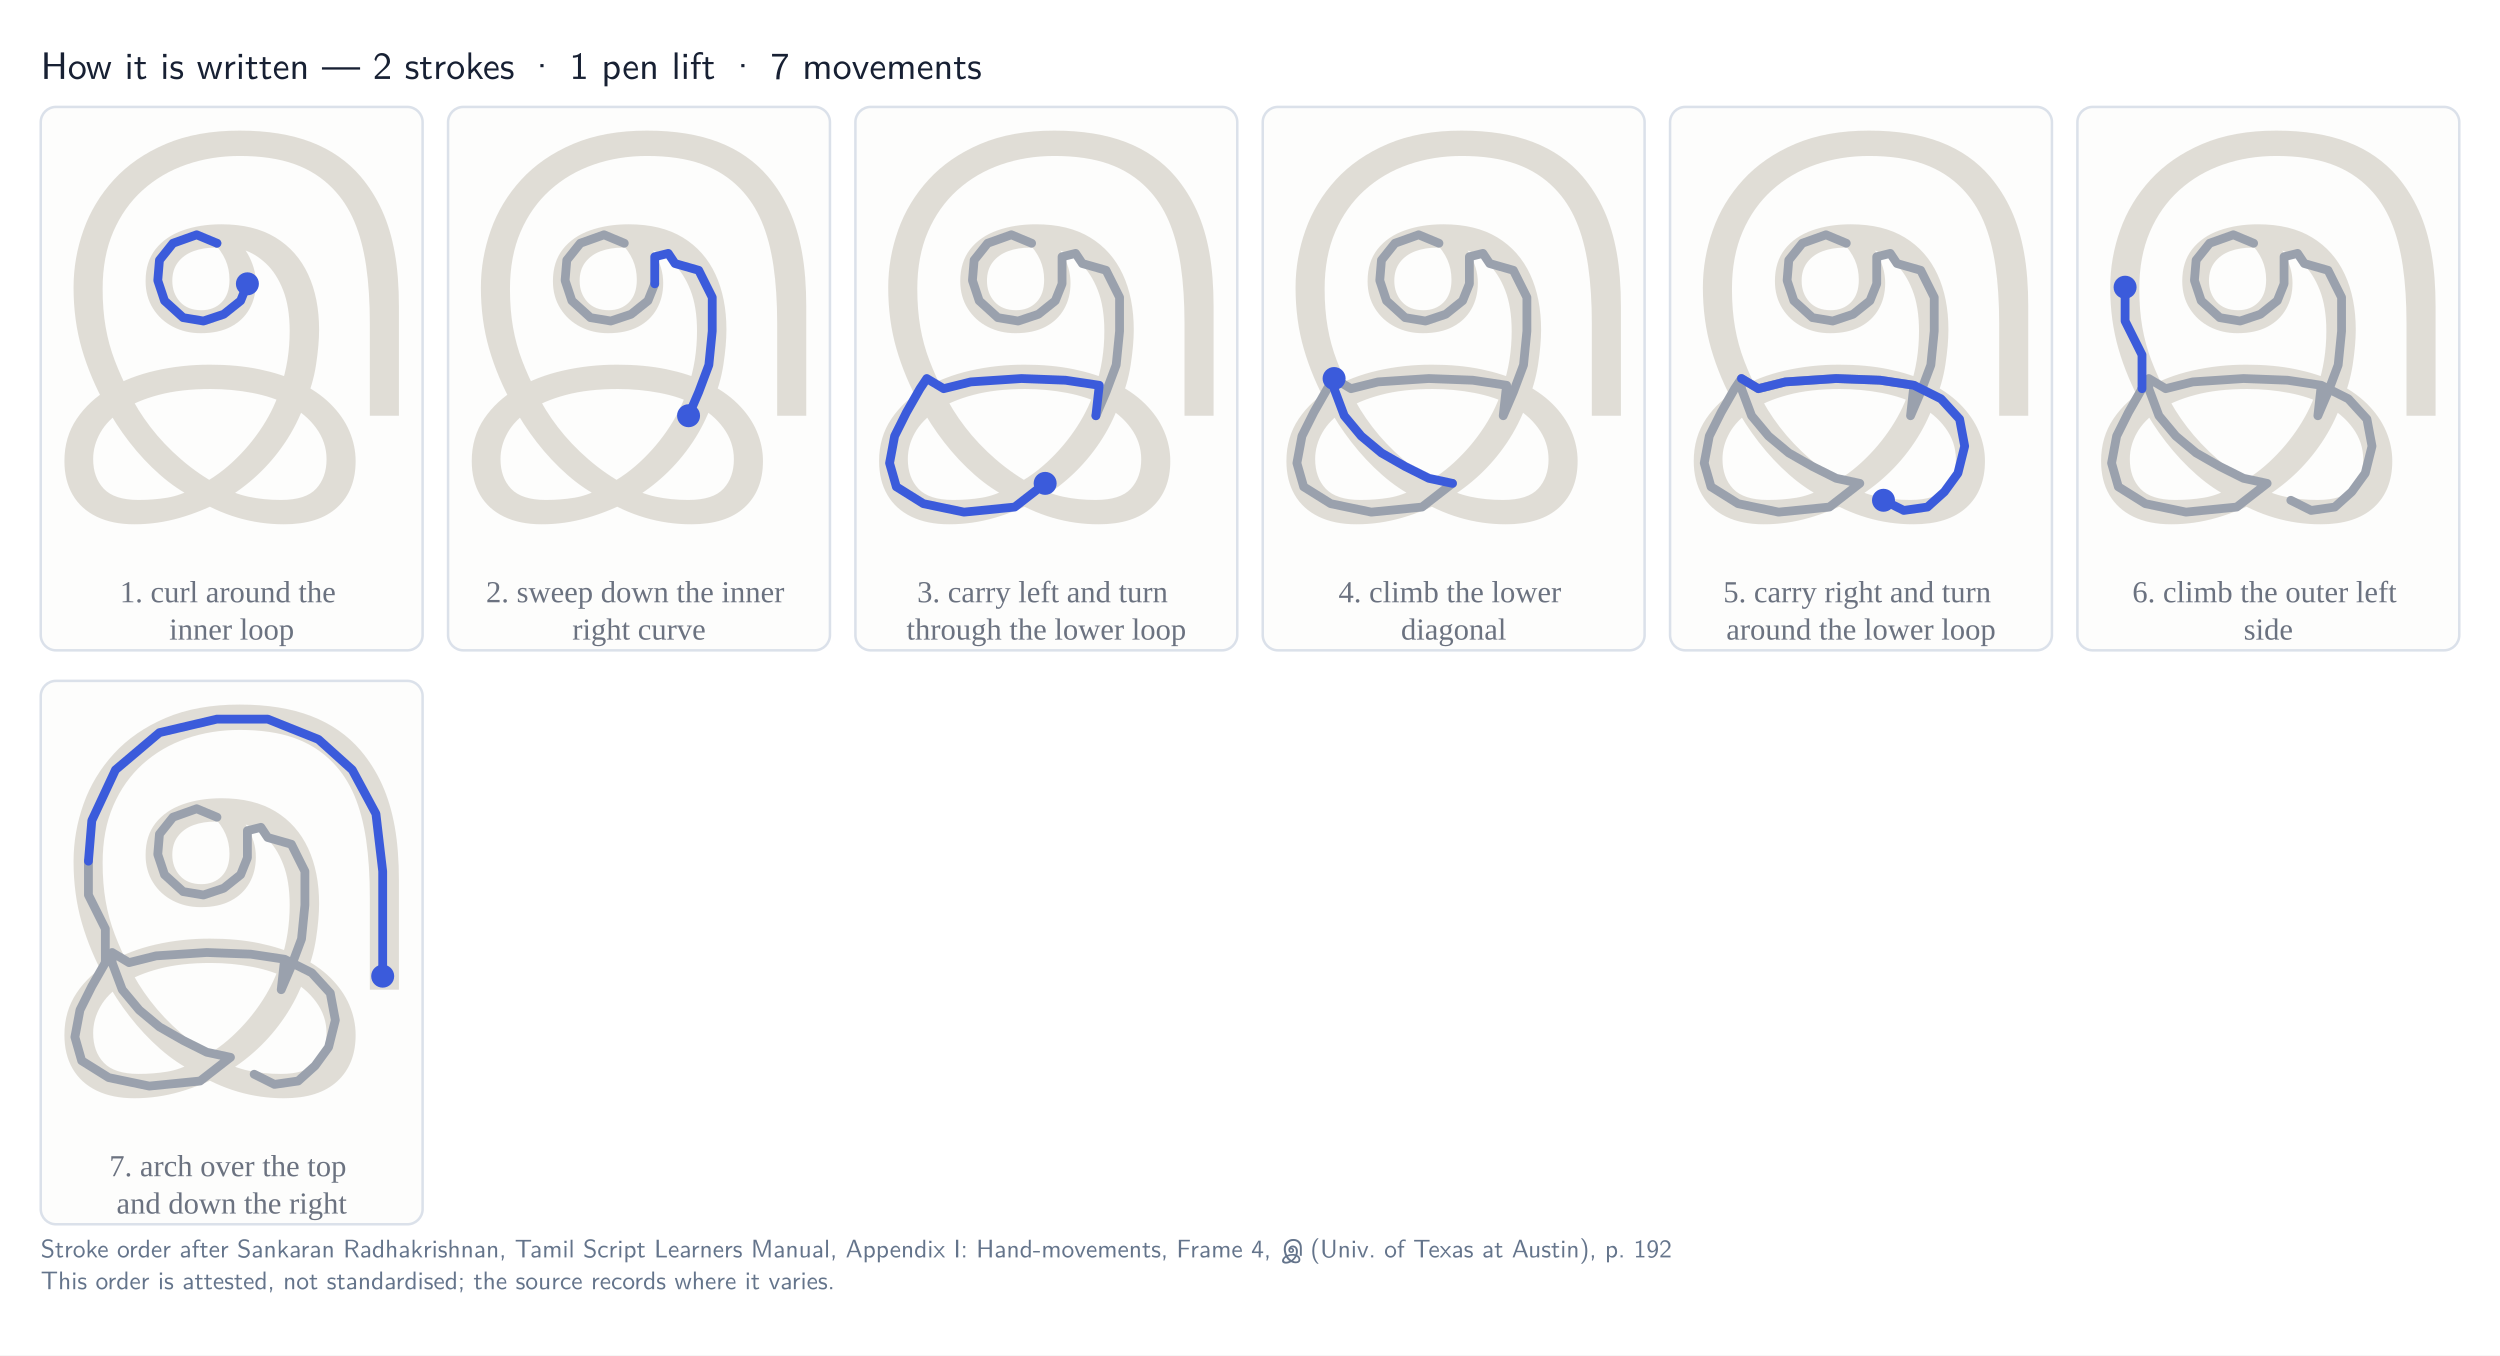
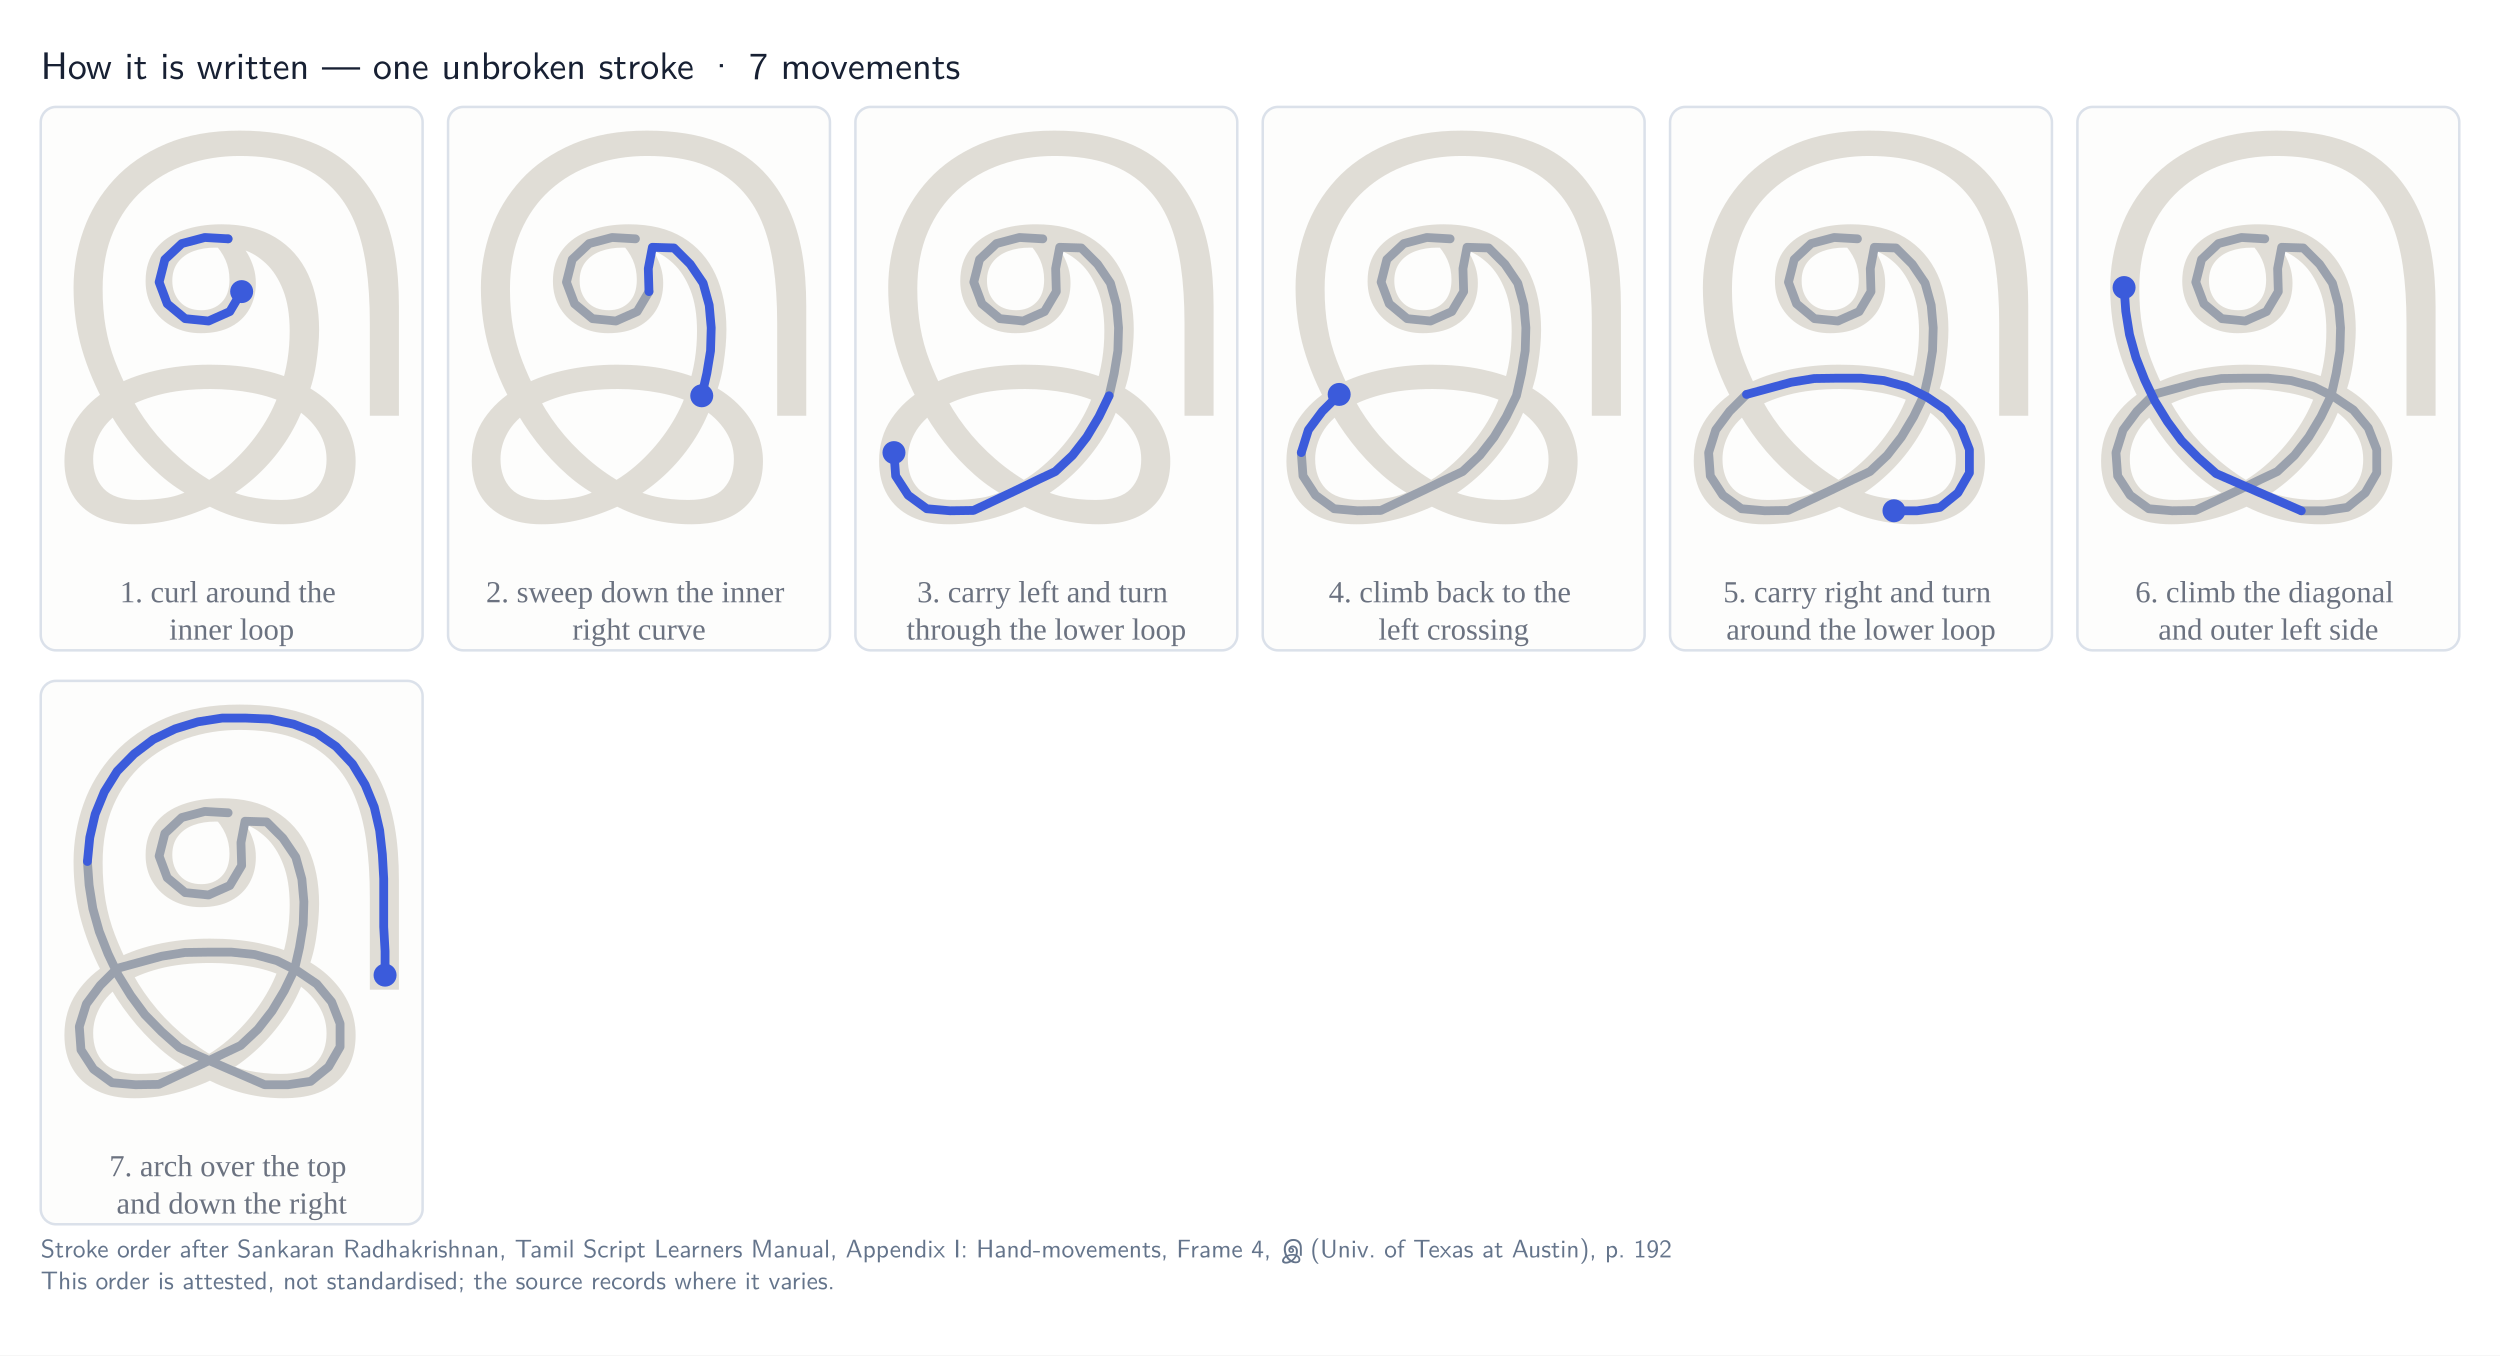
- <svg xmlns="http://www.w3.org/2000/svg" width="982" height="532.4" viewBox="0 0 982 532.4" role="img" aria-label="How to write இ: 2 strokes · 1 pen lift · 7 movements">
+ <svg xmlns="http://www.w3.org/2000/svg" width="982" height="532.4" viewBox="0 0 982 532.4" role="img" aria-label="How to write இ: one unbroken stroke · 7 movements">
  <rect x="0" y="0" width="982" height="532.4" fill="#ffffff" />
-   <text x="16" y="31" font-family="Latin Modern Sans, sans-serif" font-size="15" fill="#172033">How it is written — 2 strokes · 1 pen lift · 7 movements</text>
+   <text x="16" y="31" font-family="Latin Modern Sans, sans-serif" font-size="15" fill="#172033">How it is written — one unbroken stroke · 7 movements</text>
  <rect x="16" y="42" width="150" height="213.45" rx="6" fill="#fdfdfc" stroke="#dbe1ea" stroke-width="1" />
  <svg x="16" y="42" width="150" height="213.45" viewBox="-21 -913 1129 1606.6" preserveAspectRatio="xMidYMid meet" overflow="hidden">
    <g transform="scale(1,-1)">
      <path class="ductus__glyph" d="M256 -321Q191 -321 144.5 -298.5Q98 -276 73.5 -234Q49 -192 49 -134Q49 -63 85.5 -9Q122 45 183 81Q242 116 319 133.5Q396 151 479 151Q559 151 624.5 137.5Q690 124 740 100Q797 73 835 35.5Q873 -2 891.5 -45.5Q910 -89 910 -134Q910 -221 855.5 -271Q801 -321 698 -321Q628 -321 561.5 -301.5Q495 -282 433 -243Q381 -218 332 -175Q283 -132 241.5 -78.5Q200 -25 171 30Q125 113 100.5 197.5Q76 282 76 379Q76 466 105.5 549Q135 632 195.5 698Q256 764 348.5 803.5Q441 843 567 843Q690 843 778.5 809Q867 775 925 707Q963 662 988 607Q1013 552 1025.5 482.5Q1038 413 1038 322L1038 0L952 0L952 272Q952 368 941 443Q930 518 906 574.5Q882 631 843 671Q796 720 729 744Q662 768 567 768Q483 768 409.5 742.5Q336 717 280.5 667Q225 617 193.5 544Q162 471 162 375Q162 313 171 261.5Q180 210 198 163Q216 116 241 67Q264 18 303 -33Q342 -84 394 -129Q446 -174 506 -206Q549 -230 593.5 -239.5Q638 -249 689 -249Q763 -249 793.5 -215.5Q824 -182 824 -129Q824 -78 793 -36Q762 6 713 31Q665 56 604.5 67.5Q544 79 481 79Q393 79 327.5 61.5Q262 44 220 16Q176 -13 155 -50.5Q134 -88 134 -128Q134 -183 165.5 -216Q197 -249 268 -249Q312 -249 352 -242.5Q392 -236 431 -214Q493 -186 545 -138Q597 -90 634.5 -32Q672 26 688 83Q702 124 708.5 165.5Q715 207 715 250Q715 322 695.5 371.5Q676 421 645 450Q614 479 580 490L530 495Q523 496 513.5 496.5Q504 497 495 497Q459 497 430.5 486.5Q402 476 385 454Q368 432 368 399Q368 362 390.5 337Q413 312 454 312Q491 312 514 335.5Q537 359 537 402Q537 434 525 461Q513 488 487 515L567 510Q581 496 591.5 477.5Q602 459 608.5 437.5Q615 416 615 392Q615 349 596 315.5Q577 282 541 263Q505 244 452 244Q407 244 370 263Q333 282 311 317Q289 352 289 398Q289 455 318.5 492.5Q348 530 399 548Q450 566 513 566Q609 566 673 527Q737 488 769.5 418Q802 348 802 254Q802 210 793 151Q784 92 759 35Q737 -26 701.5 -79Q666 -132 620 -175Q574 -218 520 -249Q456 -283 390 -302Q324 -321 256 -321Z" fill="#e0ddd6" fill-rule="nonzero" />
-       <path class="ductus__done" d="M500 510 L500 510" fill="none" stroke="#9aa1ad" stroke-width="26" stroke-linecap="round" stroke-linejoin="round" />
-       <path class="ductus__pen" d="M500 510 L440 535 L370 510 L330 460 L325 400 L345 340 L400 290 L460 280 L520 300 L570 340 L590 390" fill="none" stroke="#3b5bdb" stroke-width="26" stroke-linecap="round" stroke-linejoin="round" />
-       <circle class="ductus__tip" cx="590" cy="390" r="34" fill="#3b5bdb" />
+       <path class="ductus__done" d="M533 523 L533 523" fill="none" stroke="#9aa1ad" stroke-width="26" stroke-linecap="round" stroke-linejoin="round" />
+       <path class="ductus__pen" d="M533 523 L464 527 L396 509 L346 462 L329 395 L353 331 L406 287 L475 280 L538 308 L573 367" fill="none" stroke="#3b5bdb" stroke-width="26" stroke-linecap="round" stroke-linejoin="round" />
+       <circle class="ductus__tip" cx="573" cy="367" r="34" fill="#3b5bdb" />
    </g>
    <text class="ductus__caption" x="543.5" y="551.5" text-anchor="middle" font-size="90.5" fill="#6b7280">
      <tspan x="543.5" y="551.5">1. curl around the</tspan>
      <tspan x="543.5" y="661.9">inner loop</tspan>
    </text>
  </svg>
  <rect x="176" y="42" width="150" height="213.45" rx="6" fill="#fdfdfc" stroke="#dbe1ea" stroke-width="1" />
  <svg x="176" y="42" width="150" height="213.45" viewBox="-21 -913 1129 1606.6" preserveAspectRatio="xMidYMid meet" overflow="hidden">
    <g transform="scale(1,-1)">
      <path class="ductus__glyph" d="M256 -321Q191 -321 144.5 -298.5Q98 -276 73.5 -234Q49 -192 49 -134Q49 -63 85.5 -9Q122 45 183 81Q242 116 319 133.5Q396 151 479 151Q559 151 624.5 137.5Q690 124 740 100Q797 73 835 35.5Q873 -2 891.5 -45.5Q910 -89 910 -134Q910 -221 855.5 -271Q801 -321 698 -321Q628 -321 561.5 -301.5Q495 -282 433 -243Q381 -218 332 -175Q283 -132 241.5 -78.5Q200 -25 171 30Q125 113 100.5 197.5Q76 282 76 379Q76 466 105.5 549Q135 632 195.5 698Q256 764 348.5 803.5Q441 843 567 843Q690 843 778.5 809Q867 775 925 707Q963 662 988 607Q1013 552 1025.5 482.5Q1038 413 1038 322L1038 0L952 0L952 272Q952 368 941 443Q930 518 906 574.5Q882 631 843 671Q796 720 729 744Q662 768 567 768Q483 768 409.5 742.5Q336 717 280.5 667Q225 617 193.5 544Q162 471 162 375Q162 313 171 261.5Q180 210 198 163Q216 116 241 67Q264 18 303 -33Q342 -84 394 -129Q446 -174 506 -206Q549 -230 593.5 -239.5Q638 -249 689 -249Q763 -249 793.5 -215.5Q824 -182 824 -129Q824 -78 793 -36Q762 6 713 31Q665 56 604.5 67.5Q544 79 481 79Q393 79 327.5 61.5Q262 44 220 16Q176 -13 155 -50.5Q134 -88 134 -128Q134 -183 165.5 -216Q197 -249 268 -249Q312 -249 352 -242.5Q392 -236 431 -214Q493 -186 545 -138Q597 -90 634.5 -32Q672 26 688 83Q702 124 708.5 165.5Q715 207 715 250Q715 322 695.5 371.5Q676 421 645 450Q614 479 580 490L530 495Q523 496 513.5 496.5Q504 497 495 497Q459 497 430.5 486.5Q402 476 385 454Q368 432 368 399Q368 362 390.5 337Q413 312 454 312Q491 312 514 335.5Q537 359 537 402Q537 434 525 461Q513 488 487 515L567 510Q581 496 591.5 477.5Q602 459 608.5 437.5Q615 416 615 392Q615 349 596 315.5Q577 282 541 263Q505 244 452 244Q407 244 370 263Q333 282 311 317Q289 352 289 398Q289 455 318.5 492.5Q348 530 399 548Q450 566 513 566Q609 566 673 527Q737 488 769.5 418Q802 348 802 254Q802 210 793 151Q784 92 759 35Q737 -26 701.5 -79Q666 -132 620 -175Q574 -218 520 -249Q456 -283 390 -302Q324 -321 256 -321Z" fill="#e0ddd6" fill-rule="nonzero" />
-       <path class="ductus__done" d="M500 510 L440 535 L370 510 L330 460 L325 400 L345 340 L400 290 L460 280 L520 300 L570 340 L590 390 L590 390" fill="none" stroke="#9aa1ad" stroke-width="26" stroke-linecap="round" stroke-linejoin="round" />
-       <path class="ductus__pen" d="M590 390 L590 470 L630 480 L650 450 L720 430 L760 350 L760 250 L750 150 L720 70 L690 0" fill="none" stroke="#3b5bdb" stroke-width="26" stroke-linecap="round" stroke-linejoin="round" />
-       <circle class="ductus__tip" cx="690" cy="0" r="34" fill="#3b5bdb" />
+       <path class="ductus__done" d="M533 523 L464 527 L396 509 L346 462 L329 395 L353 331 L406 287 L475 280 L538 308 L573 367 L573 367" fill="none" stroke="#9aa1ad" stroke-width="26" stroke-linecap="round" stroke-linejoin="round" />
+       <path class="ductus__pen" d="M573 367 L571 435 L583 498 L647 496 L695 448 L733 392 L751 327 L757 260 L755 192 L744 125 L729 59" fill="none" stroke="#3b5bdb" stroke-width="26" stroke-linecap="round" stroke-linejoin="round" />
+       <circle class="ductus__tip" cx="729" cy="59" r="34" fill="#3b5bdb" />
    </g>
    <text class="ductus__caption" x="543.5" y="551.5" text-anchor="middle" font-size="90.5" fill="#6b7280">
      <tspan x="543.5" y="551.5">2. sweep down the inner</tspan>
      <tspan x="543.5" y="661.9">right curve</tspan>
    </text>
  </svg>
  <rect x="336" y="42" width="150" height="213.45" rx="6" fill="#fdfdfc" stroke="#dbe1ea" stroke-width="1" />
  <svg x="336" y="42" width="150" height="213.45" viewBox="-21 -913 1129 1606.6" preserveAspectRatio="xMidYMid meet" overflow="hidden">
    <g transform="scale(1,-1)">
      <path class="ductus__glyph" d="M256 -321Q191 -321 144.5 -298.5Q98 -276 73.5 -234Q49 -192 49 -134Q49 -63 85.5 -9Q122 45 183 81Q242 116 319 133.5Q396 151 479 151Q559 151 624.5 137.5Q690 124 740 100Q797 73 835 35.5Q873 -2 891.5 -45.5Q910 -89 910 -134Q910 -221 855.5 -271Q801 -321 698 -321Q628 -321 561.5 -301.5Q495 -282 433 -243Q381 -218 332 -175Q283 -132 241.5 -78.5Q200 -25 171 30Q125 113 100.5 197.5Q76 282 76 379Q76 466 105.5 549Q135 632 195.5 698Q256 764 348.5 803.5Q441 843 567 843Q690 843 778.5 809Q867 775 925 707Q963 662 988 607Q1013 552 1025.5 482.5Q1038 413 1038 322L1038 0L952 0L952 272Q952 368 941 443Q930 518 906 574.5Q882 631 843 671Q796 720 729 744Q662 768 567 768Q483 768 409.5 742.5Q336 717 280.5 667Q225 617 193.5 544Q162 471 162 375Q162 313 171 261.5Q180 210 198 163Q216 116 241 67Q264 18 303 -33Q342 -84 394 -129Q446 -174 506 -206Q549 -230 593.5 -239.5Q638 -249 689 -249Q763 -249 793.5 -215.5Q824 -182 824 -129Q824 -78 793 -36Q762 6 713 31Q665 56 604.5 67.5Q544 79 481 79Q393 79 327.5 61.5Q262 44 220 16Q176 -13 155 -50.5Q134 -88 134 -128Q134 -183 165.5 -216Q197 -249 268 -249Q312 -249 352 -242.5Q392 -236 431 -214Q493 -186 545 -138Q597 -90 634.5 -32Q672 26 688 83Q702 124 708.5 165.5Q715 207 715 250Q715 322 695.5 371.5Q676 421 645 450Q614 479 580 490L530 495Q523 496 513.5 496.5Q504 497 495 497Q459 497 430.5 486.5Q402 476 385 454Q368 432 368 399Q368 362 390.5 337Q413 312 454 312Q491 312 514 335.5Q537 359 537 402Q537 434 525 461Q513 488 487 515L567 510Q581 496 591.5 477.5Q602 459 608.5 437.5Q615 416 615 392Q615 349 596 315.5Q577 282 541 263Q505 244 452 244Q407 244 370 263Q333 282 311 317Q289 352 289 398Q289 455 318.5 492.5Q348 530 399 548Q450 566 513 566Q609 566 673 527Q737 488 769.5 418Q802 348 802 254Q802 210 793 151Q784 92 759 35Q737 -26 701.5 -79Q666 -132 620 -175Q574 -218 520 -249Q456 -283 390 -302Q324 -321 256 -321Z" fill="#e0ddd6" fill-rule="nonzero" />
-       <path class="ductus__done" d="M500 510 L440 535 L370 510 L330 460 L325 400 L345 340 L400 290 L460 280 L520 300 L570 340 L590 390 L590 470 L630 480 L650 450 L720 430 L760 350 L760 250 L750 150 L720 70 L690 0 L690 0" fill="none" stroke="#9aa1ad" stroke-width="26" stroke-linecap="round" stroke-linejoin="round" />
-       <path class="ductus__pen" d="M690 0 L700 90 L600 105 L470 110 L320 100 L240 80 L190 110 L170 80 L130 10 L95 -60 L80 -140 L100 -210 L180 -260 L300 -285 L450 -270 L540 -200" fill="none" stroke="#3b5bdb" stroke-width="26" stroke-linecap="round" stroke-linejoin="round" />
-       <circle class="ductus__tip" cx="540" cy="-200" r="34" fill="#3b5bdb" />
+       <path class="ductus__done" d="M533 523 L464 527 L396 509 L346 462 L329 395 L353 331 L406 287 L475 280 L538 308 L573 367 L571 435 L583 498 L647 496 L695 448 L733 392 L751 327 L757 260 L755 192 L744 125 L729 59 L729 59" fill="none" stroke="#9aa1ad" stroke-width="26" stroke-linecap="round" stroke-linejoin="round" />
+       <path class="ductus__pen" d="M729 59 L699 -3 L663 -63 L621 -117 L570 -165 L519 -189 L455 -220 L396 -248 L328 -280 L259 -281 L190 -275 L135 -235 L98 -178 L93 -109" fill="none" stroke="#3b5bdb" stroke-width="26" stroke-linecap="round" stroke-linejoin="round" />
+       <circle class="ductus__tip" cx="93" cy="-109" r="34" fill="#3b5bdb" />
    </g>
    <text class="ductus__caption" x="543.5" y="551.5" text-anchor="middle" font-size="90.5" fill="#6b7280">
      <tspan x="543.5" y="551.5">3. carry left and turn</tspan>
      <tspan x="543.5" y="661.9">through the lower loop</tspan>
    </text>
  </svg>
  <rect x="496" y="42" width="150" height="213.45" rx="6" fill="#fdfdfc" stroke="#dbe1ea" stroke-width="1" />
  <svg x="496" y="42" width="150" height="213.45" viewBox="-21 -913 1129 1606.6" preserveAspectRatio="xMidYMid meet" overflow="hidden">
    <g transform="scale(1,-1)">
      <path class="ductus__glyph" d="M256 -321Q191 -321 144.5 -298.5Q98 -276 73.5 -234Q49 -192 49 -134Q49 -63 85.5 -9Q122 45 183 81Q242 116 319 133.5Q396 151 479 151Q559 151 624.5 137.5Q690 124 740 100Q797 73 835 35.5Q873 -2 891.5 -45.5Q910 -89 910 -134Q910 -221 855.5 -271Q801 -321 698 -321Q628 -321 561.5 -301.5Q495 -282 433 -243Q381 -218 332 -175Q283 -132 241.5 -78.5Q200 -25 171 30Q125 113 100.5 197.5Q76 282 76 379Q76 466 105.5 549Q135 632 195.5 698Q256 764 348.5 803.5Q441 843 567 843Q690 843 778.5 809Q867 775 925 707Q963 662 988 607Q1013 552 1025.5 482.5Q1038 413 1038 322L1038 0L952 0L952 272Q952 368 941 443Q930 518 906 574.5Q882 631 843 671Q796 720 729 744Q662 768 567 768Q483 768 409.5 742.5Q336 717 280.5 667Q225 617 193.5 544Q162 471 162 375Q162 313 171 261.5Q180 210 198 163Q216 116 241 67Q264 18 303 -33Q342 -84 394 -129Q446 -174 506 -206Q549 -230 593.5 -239.5Q638 -249 689 -249Q763 -249 793.5 -215.5Q824 -182 824 -129Q824 -78 793 -36Q762 6 713 31Q665 56 604.5 67.5Q544 79 481 79Q393 79 327.5 61.5Q262 44 220 16Q176 -13 155 -50.5Q134 -88 134 -128Q134 -183 165.5 -216Q197 -249 268 -249Q312 -249 352 -242.5Q392 -236 431 -214Q493 -186 545 -138Q597 -90 634.5 -32Q672 26 688 83Q702 124 708.5 165.5Q715 207 715 250Q715 322 695.5 371.5Q676 421 645 450Q614 479 580 490L530 495Q523 496 513.5 496.5Q504 497 495 497Q459 497 430.5 486.5Q402 476 385 454Q368 432 368 399Q368 362 390.5 337Q413 312 454 312Q491 312 514 335.5Q537 359 537 402Q537 434 525 461Q513 488 487 515L567 510Q581 496 591.5 477.5Q602 459 608.5 437.5Q615 416 615 392Q615 349 596 315.5Q577 282 541 263Q505 244 452 244Q407 244 370 263Q333 282 311 317Q289 352 289 398Q289 455 318.5 492.5Q348 530 399 548Q450 566 513 566Q609 566 673 527Q737 488 769.5 418Q802 348 802 254Q802 210 793 151Q784 92 759 35Q737 -26 701.5 -79Q666 -132 620 -175Q574 -218 520 -249Q456 -283 390 -302Q324 -321 256 -321Z" fill="#e0ddd6" fill-rule="nonzero" />
-       <path class="ductus__done" d="M500 510 L440 535 L370 510 L330 460 L325 400 L345 340 L400 290 L460 280 L520 300 L570 340 L590 390 L590 470 L630 480 L650 450 L720 430 L760 350 L760 250 L750 150 L720 70 L690 0 L700 90 L600 105 L470 110 L320 100 L240 80 L190 110 L170 80 L130 10 L95 -60 L80 -140 L100 -210 L180 -260 L300 -285 L450 -270 L540 -200 L540 -200" fill="none" stroke="#9aa1ad" stroke-width="26" stroke-linecap="round" stroke-linejoin="round" />
-       <path class="ductus__pen" d="M540 -200 L470 -185 L400 -150 L330 -110 L270 -60 L220 0 L190 80 L190 110" fill="none" stroke="#3b5bdb" stroke-width="26" stroke-linecap="round" stroke-linejoin="round" />
-       <circle class="ductus__tip" cx="190" cy="110" r="34" fill="#3b5bdb" />
+       <path class="ductus__done" d="M533 523 L464 527 L396 509 L346 462 L329 395 L353 331 L406 287 L475 280 L538 308 L573 367 L571 435 L583 498 L647 496 L695 448 L733 392 L751 327 L757 260 L755 192 L744 125 L729 59 L699 -3 L663 -63 L621 -117 L570 -165 L519 -189 L455 -220 L396 -248 L328 -280 L259 -281 L190 -275 L135 -235 L98 -178 L93 -109 L93 -109" fill="none" stroke="#9aa1ad" stroke-width="26" stroke-linecap="round" stroke-linejoin="round" />
+       <path class="ductus__pen" d="M93 -109 L114 -42 L155 13 L205 63" fill="none" stroke="#3b5bdb" stroke-width="26" stroke-linecap="round" stroke-linejoin="round" />
+       <circle class="ductus__tip" cx="205" cy="63" r="34" fill="#3b5bdb" />
    </g>
    <text class="ductus__caption" x="543.5" y="551.5" text-anchor="middle" font-size="90.5" fill="#6b7280">
-       <tspan x="543.5" y="551.5">4. climb the lower</tspan>
-       <tspan x="543.5" y="661.9">diagonal</tspan>
+       <tspan x="543.5" y="551.5">4. climb back to the</tspan>
+       <tspan x="543.5" y="661.9">left crossing</tspan>
    </text>
  </svg>
  <rect x="656" y="42" width="150" height="213.45" rx="6" fill="#fdfdfc" stroke="#dbe1ea" stroke-width="1" />
  <svg x="656" y="42" width="150" height="213.45" viewBox="-21 -913 1129 1606.6" preserveAspectRatio="xMidYMid meet" overflow="hidden">
    <g transform="scale(1,-1)">
      <path class="ductus__glyph" d="M256 -321Q191 -321 144.5 -298.5Q98 -276 73.5 -234Q49 -192 49 -134Q49 -63 85.5 -9Q122 45 183 81Q242 116 319 133.5Q396 151 479 151Q559 151 624.5 137.5Q690 124 740 100Q797 73 835 35.5Q873 -2 891.5 -45.5Q910 -89 910 -134Q910 -221 855.5 -271Q801 -321 698 -321Q628 -321 561.5 -301.5Q495 -282 433 -243Q381 -218 332 -175Q283 -132 241.5 -78.5Q200 -25 171 30Q125 113 100.5 197.5Q76 282 76 379Q76 466 105.5 549Q135 632 195.5 698Q256 764 348.5 803.5Q441 843 567 843Q690 843 778.5 809Q867 775 925 707Q963 662 988 607Q1013 552 1025.5 482.5Q1038 413 1038 322L1038 0L952 0L952 272Q952 368 941 443Q930 518 906 574.5Q882 631 843 671Q796 720 729 744Q662 768 567 768Q483 768 409.5 742.5Q336 717 280.5 667Q225 617 193.5 544Q162 471 162 375Q162 313 171 261.5Q180 210 198 163Q216 116 241 67Q264 18 303 -33Q342 -84 394 -129Q446 -174 506 -206Q549 -230 593.5 -239.5Q638 -249 689 -249Q763 -249 793.5 -215.5Q824 -182 824 -129Q824 -78 793 -36Q762 6 713 31Q665 56 604.5 67.5Q544 79 481 79Q393 79 327.5 61.5Q262 44 220 16Q176 -13 155 -50.5Q134 -88 134 -128Q134 -183 165.5 -216Q197 -249 268 -249Q312 -249 352 -242.5Q392 -236 431 -214Q493 -186 545 -138Q597 -90 634.5 -32Q672 26 688 83Q702 124 708.5 165.5Q715 207 715 250Q715 322 695.5 371.5Q676 421 645 450Q614 479 580 490L530 495Q523 496 513.5 496.5Q504 497 495 497Q459 497 430.5 486.5Q402 476 385 454Q368 432 368 399Q368 362 390.5 337Q413 312 454 312Q491 312 514 335.5Q537 359 537 402Q537 434 525 461Q513 488 487 515L567 510Q581 496 591.5 477.5Q602 459 608.5 437.5Q615 416 615 392Q615 349 596 315.5Q577 282 541 263Q505 244 452 244Q407 244 370 263Q333 282 311 317Q289 352 289 398Q289 455 318.5 492.5Q348 530 399 548Q450 566 513 566Q609 566 673 527Q737 488 769.5 418Q802 348 802 254Q802 210 793 151Q784 92 759 35Q737 -26 701.5 -79Q666 -132 620 -175Q574 -218 520 -249Q456 -283 390 -302Q324 -321 256 -321Z" fill="#e0ddd6" fill-rule="nonzero" />
-       <path class="ductus__done" d="M500 510 L440 535 L370 510 L330 460 L325 400 L345 340 L400 290 L460 280 L520 300 L570 340 L590 390 L590 470 L630 480 L650 450 L720 430 L760 350 L760 250 L750 150 L720 70 L690 0 L700 90 L600 105 L470 110 L320 100 L240 80 L190 110 L170 80 L130 10 L95 -60 L80 -140 L100 -210 L180 -260 L300 -285 L450 -270 L540 -200 L470 -185 L400 -150 L330 -110 L270 -60 L220 0 L190 80 L190 110 L190 110" fill="none" stroke="#9aa1ad" stroke-width="26" stroke-linecap="round" stroke-linejoin="round" />
-       <path class="ductus__pen" d="M190 110 L240 80 L320 100 L470 110 L600 105 L700 90 L780 50 L835 -10 L850 -90 L830 -170 L790 -225 L740 -270 L670 -280 L610 -250" fill="none" stroke="#3b5bdb" stroke-width="26" stroke-linecap="round" stroke-linejoin="round" />
-       <circle class="ductus__tip" cx="610" cy="-250" r="34" fill="#3b5bdb" />
+       <path class="ductus__done" d="M533 523 L464 527 L396 509 L346 462 L329 395 L353 331 L406 287 L475 280 L538 308 L573 367 L571 435 L583 498 L647 496 L695 448 L733 392 L751 327 L757 260 L755 192 L744 125 L729 59 L699 -3 L663 -63 L621 -117 L570 -165 L519 -189 L455 -220 L396 -248 L328 -280 L259 -281 L190 -275 L135 -235 L98 -178 L93 -109 L114 -42 L155 13 L205 63 L205 63" fill="none" stroke="#9aa1ad" stroke-width="26" stroke-linecap="round" stroke-linejoin="round" />
+       <path class="ductus__pen" d="M205 63 L271 81 L337 99 L405 110 L474 111 L543 111 L611 104 L677 86 L739 55 L795 17 L839 -36 L864 -100 L864 -169 L830 -228 L777 -271 L710 -281 L641 -281 L641 -281" fill="none" stroke="#3b5bdb" stroke-width="26" stroke-linecap="round" stroke-linejoin="round" />
+       <circle class="ductus__tip" cx="641" cy="-281" r="34" fill="#3b5bdb" />
    </g>
    <text class="ductus__caption" x="543.5" y="551.5" text-anchor="middle" font-size="90.5" fill="#6b7280">
      <tspan x="543.5" y="551.5">5. carry right and turn</tspan>
      <tspan x="543.5" y="661.9">around the lower loop</tspan>
    </text>
  </svg>
  <rect x="816" y="42" width="150" height="213.45" rx="6" fill="#fdfdfc" stroke="#dbe1ea" stroke-width="1" />
  <svg x="816" y="42" width="150" height="213.45" viewBox="-21 -913 1129 1606.6" preserveAspectRatio="xMidYMid meet" overflow="hidden">
    <g transform="scale(1,-1)">
      <path class="ductus__glyph" d="M256 -321Q191 -321 144.5 -298.5Q98 -276 73.5 -234Q49 -192 49 -134Q49 -63 85.5 -9Q122 45 183 81Q242 116 319 133.5Q396 151 479 151Q559 151 624.5 137.5Q690 124 740 100Q797 73 835 35.5Q873 -2 891.5 -45.5Q910 -89 910 -134Q910 -221 855.5 -271Q801 -321 698 -321Q628 -321 561.5 -301.5Q495 -282 433 -243Q381 -218 332 -175Q283 -132 241.5 -78.5Q200 -25 171 30Q125 113 100.5 197.5Q76 282 76 379Q76 466 105.5 549Q135 632 195.5 698Q256 764 348.5 803.5Q441 843 567 843Q690 843 778.5 809Q867 775 925 707Q963 662 988 607Q1013 552 1025.5 482.5Q1038 413 1038 322L1038 0L952 0L952 272Q952 368 941 443Q930 518 906 574.5Q882 631 843 671Q796 720 729 744Q662 768 567 768Q483 768 409.5 742.5Q336 717 280.5 667Q225 617 193.5 544Q162 471 162 375Q162 313 171 261.5Q180 210 198 163Q216 116 241 67Q264 18 303 -33Q342 -84 394 -129Q446 -174 506 -206Q549 -230 593.5 -239.5Q638 -249 689 -249Q763 -249 793.5 -215.5Q824 -182 824 -129Q824 -78 793 -36Q762 6 713 31Q665 56 604.5 67.5Q544 79 481 79Q393 79 327.5 61.5Q262 44 220 16Q176 -13 155 -50.5Q134 -88 134 -128Q134 -183 165.5 -216Q197 -249 268 -249Q312 -249 352 -242.5Q392 -236 431 -214Q493 -186 545 -138Q597 -90 634.5 -32Q672 26 688 83Q702 124 708.5 165.5Q715 207 715 250Q715 322 695.5 371.5Q676 421 645 450Q614 479 580 490L530 495Q523 496 513.5 496.5Q504 497 495 497Q459 497 430.5 486.5Q402 476 385 454Q368 432 368 399Q368 362 390.5 337Q413 312 454 312Q491 312 514 335.5Q537 359 537 402Q537 434 525 461Q513 488 487 515L567 510Q581 496 591.5 477.5Q602 459 608.5 437.5Q615 416 615 392Q615 349 596 315.5Q577 282 541 263Q505 244 452 244Q407 244 370 263Q333 282 311 317Q289 352 289 398Q289 455 318.5 492.5Q348 530 399 548Q450 566 513 566Q609 566 673 527Q737 488 769.5 418Q802 348 802 254Q802 210 793 151Q784 92 759 35Q737 -26 701.5 -79Q666 -132 620 -175Q574 -218 520 -249Q456 -283 390 -302Q324 -321 256 -321Z" fill="#e0ddd6" fill-rule="nonzero" />
-       <path class="ductus__done" d="M500 510 L440 535 L370 510 L330 460 L325 400 L345 340 L400 290 L460 280 L520 300 L570 340 L590 390 L590 470 L630 480 L650 450 L720 430 L760 350 L760 250 L750 150 L720 70 L690 0 L700 90 L600 105 L470 110 L320 100 L240 80 L190 110 L170 80 L130 10 L95 -60 L80 -140 L100 -210 L180 -260 L300 -285 L450 -270 L540 -200 L470 -185 L400 -150 L330 -110 L270 -60 L220 0 L190 80 L190 110 L240 80 L320 100 L470 110 L600 105 L700 90 L780 50 L835 -10 L850 -90 L830 -170 L790 -225 L740 -270 L670 -280 L610 -250" fill="none" stroke="#9aa1ad" stroke-width="26" stroke-linecap="round" stroke-linejoin="round" />
-       <path class="ductus__done" d="M170 80 L170 80" fill="none" stroke="#9aa1ad" stroke-width="26" stroke-linecap="round" stroke-linejoin="round" />
-       <path class="ductus__pen" d="M170 80 L170 180 L120 280 L120 380" fill="none" stroke="#3b5bdb" stroke-width="26" stroke-linecap="round" stroke-linejoin="round" />
-       <circle class="ductus__tip" cx="120" cy="380" r="34" fill="#3b5bdb" />
+       <path class="ductus__done" d="M533 523 L464 527 L396 509 L346 462 L329 395 L353 331 L406 287 L475 280 L538 308 L573 367 L571 435 L583 498 L647 496 L695 448 L733 392 L751 327 L757 260 L755 192 L744 125 L729 59 L699 -3 L663 -63 L621 -117 L570 -165 L519 -189 L455 -220 L396 -248 L328 -280 L259 -281 L190 -275 L135 -235 L98 -178 L93 -109 L114 -42 L155 13 L205 63 L271 81 L337 99 L405 110 L474 111 L543 111 L611 104 L677 86 L739 55 L795 17 L839 -36 L864 -100 L864 -169 L830 -228 L777 -271 L710 -281 L641 -281 L641 -281" fill="none" stroke="#9aa1ad" stroke-width="26" stroke-linecap="round" stroke-linejoin="round" />
+       <path class="ductus__pen" d="M641 -281 L572 -251 L510 -224 L444 -195 L389 -171 L336 -124 L287 -74 L245 -17 L208 43 L178 106 L152 172 L133 240 L122 309 L117 379" fill="none" stroke="#3b5bdb" stroke-width="26" stroke-linecap="round" stroke-linejoin="round" />
+       <circle class="ductus__tip" cx="117" cy="379" r="34" fill="#3b5bdb" />
    </g>
    <text class="ductus__caption" x="543.5" y="551.5" text-anchor="middle" font-size="90.5" fill="#6b7280">
-       <tspan x="543.5" y="551.5">6. climb the outer left</tspan>
-       <tspan x="543.5" y="661.9">side</tspan>
+       <tspan x="543.5" y="551.5">6. climb the diagonal</tspan>
+       <tspan x="543.5" y="661.9">and outer left side</tspan>
    </text>
  </svg>
  <rect x="16" y="267.45" width="150" height="213.45" rx="6" fill="#fdfdfc" stroke="#dbe1ea" stroke-width="1" />
  <svg x="16" y="267.45" width="150" height="213.45" viewBox="-21 -913 1129 1606.6" preserveAspectRatio="xMidYMid meet" overflow="hidden">
    <g transform="scale(1,-1)">
      <path class="ductus__glyph" d="M256 -321Q191 -321 144.5 -298.5Q98 -276 73.5 -234Q49 -192 49 -134Q49 -63 85.5 -9Q122 45 183 81Q242 116 319 133.5Q396 151 479 151Q559 151 624.5 137.5Q690 124 740 100Q797 73 835 35.5Q873 -2 891.5 -45.5Q910 -89 910 -134Q910 -221 855.5 -271Q801 -321 698 -321Q628 -321 561.5 -301.5Q495 -282 433 -243Q381 -218 332 -175Q283 -132 241.5 -78.5Q200 -25 171 30Q125 113 100.5 197.5Q76 282 76 379Q76 466 105.5 549Q135 632 195.5 698Q256 764 348.5 803.5Q441 843 567 843Q690 843 778.5 809Q867 775 925 707Q963 662 988 607Q1013 552 1025.5 482.5Q1038 413 1038 322L1038 0L952 0L952 272Q952 368 941 443Q930 518 906 574.5Q882 631 843 671Q796 720 729 744Q662 768 567 768Q483 768 409.5 742.5Q336 717 280.5 667Q225 617 193.5 544Q162 471 162 375Q162 313 171 261.5Q180 210 198 163Q216 116 241 67Q264 18 303 -33Q342 -84 394 -129Q446 -174 506 -206Q549 -230 593.5 -239.5Q638 -249 689 -249Q763 -249 793.5 -215.5Q824 -182 824 -129Q824 -78 793 -36Q762 6 713 31Q665 56 604.5 67.5Q544 79 481 79Q393 79 327.5 61.5Q262 44 220 16Q176 -13 155 -50.5Q134 -88 134 -128Q134 -183 165.5 -216Q197 -249 268 -249Q312 -249 352 -242.5Q392 -236 431 -214Q493 -186 545 -138Q597 -90 634.5 -32Q672 26 688 83Q702 124 708.5 165.5Q715 207 715 250Q715 322 695.5 371.5Q676 421 645 450Q614 479 580 490L530 495Q523 496 513.5 496.5Q504 497 495 497Q459 497 430.5 486.5Q402 476 385 454Q368 432 368 399Q368 362 390.5 337Q413 312 454 312Q491 312 514 335.5Q537 359 537 402Q537 434 525 461Q513 488 487 515L567 510Q581 496 591.5 477.5Q602 459 608.5 437.5Q615 416 615 392Q615 349 596 315.5Q577 282 541 263Q505 244 452 244Q407 244 370 263Q333 282 311 317Q289 352 289 398Q289 455 318.5 492.5Q348 530 399 548Q450 566 513 566Q609 566 673 527Q737 488 769.5 418Q802 348 802 254Q802 210 793 151Q784 92 759 35Q737 -26 701.5 -79Q666 -132 620 -175Q574 -218 520 -249Q456 -283 390 -302Q324 -321 256 -321Z" fill="#e0ddd6" fill-rule="nonzero" />
-       <path class="ductus__done" d="M500 510 L440 535 L370 510 L330 460 L325 400 L345 340 L400 290 L460 280 L520 300 L570 340 L590 390 L590 470 L630 480 L650 450 L720 430 L760 350 L760 250 L750 150 L720 70 L690 0 L700 90 L600 105 L470 110 L320 100 L240 80 L190 110 L170 80 L130 10 L95 -60 L80 -140 L100 -210 L180 -260 L300 -285 L450 -270 L540 -200 L470 -185 L400 -150 L330 -110 L270 -60 L220 0 L190 80 L190 110 L240 80 L320 100 L470 110 L600 105 L700 90 L780 50 L835 -10 L850 -90 L830 -170 L790 -225 L740 -270 L670 -280 L610 -250" fill="none" stroke="#9aa1ad" stroke-width="26" stroke-linecap="round" stroke-linejoin="round" />
-       <path class="ductus__done" d="M170 80 L170 180 L120 280 L120 380 L120 380" fill="none" stroke="#9aa1ad" stroke-width="26" stroke-linecap="round" stroke-linejoin="round" />
-       <path class="ductus__pen" d="M120 380 L130 500 L200 650 L330 760 L500 800 L650 800 L800 740 L900 650 L970 520 L990 350 L990 150 L990 40" fill="none" stroke="#3b5bdb" stroke-width="26" stroke-linecap="round" stroke-linejoin="round" />
-       <circle class="ductus__tip" cx="990" cy="40" r="34" fill="#3b5bdb" />
+       <path class="ductus__done" d="M533 523 L464 527 L396 509 L346 462 L329 395 L353 331 L406 287 L475 280 L538 308 L573 367 L571 435 L583 498 L647 496 L695 448 L733 392 L751 327 L757 260 L755 192 L744 125 L729 59 L699 -3 L663 -63 L621 -117 L570 -165 L519 -189 L455 -220 L396 -248 L328 -280 L259 -281 L190 -275 L135 -235 L98 -178 L93 -109 L114 -42 L155 13 L205 63 L271 81 L337 99 L405 110 L474 111 L543 111 L611 104 L677 86 L739 55 L795 17 L839 -36 L864 -100 L864 -169 L830 -228 L777 -271 L710 -281 L641 -281 L572 -251 L510 -224 L444 -195 L389 -171 L336 -124 L287 -74 L245 -17 L208 43 L178 106 L152 172 L133 240 L122 309 L117 379 L117 379" fill="none" stroke="#9aa1ad" stroke-width="26" stroke-linecap="round" stroke-linejoin="round" />
+       <path class="ductus__pen" d="M117 379 L124 450 L140 519 L167 585 L205 646 L255 697 L312 740 L376 771 L444 792 L515 803 L586 803 L657 800 L727 785 L794 759 L852 719 L901 667 L938 606 L965 540 L981 471 L989 400 L993 328 L993 257 L993 186 L997 114 L997 43" fill="none" stroke="#3b5bdb" stroke-width="26" stroke-linecap="round" stroke-linejoin="round" />
+       <circle class="ductus__tip" cx="997" cy="43" r="34" fill="#3b5bdb" />
    </g>
    <text class="ductus__caption" x="543.5" y="551.5" text-anchor="middle" font-size="90.5" fill="#6b7280">
      <tspan x="543.5" y="551.5">7. arch over the top</tspan>
      <tspan x="543.5" y="661.9">and down the right</tspan>
    </text>
  </svg>
  <text x="16" y="493.9" font-family="Latin Modern Sans, sans-serif" font-size="10" fill="#64748b">Stroke order after Sankaran Radhakrishnan, Tamil Script Learners Manual, Appendix I: Hand-movements, Frame 4, இ (Univ. of Texas at Austin), p. 192</text>
  <text x="16" y="506.4" font-family="Latin Modern Sans, sans-serif" font-size="10" fill="#64748b">This order is attested, not standardised; the source records where it varies.</text>
</svg>
